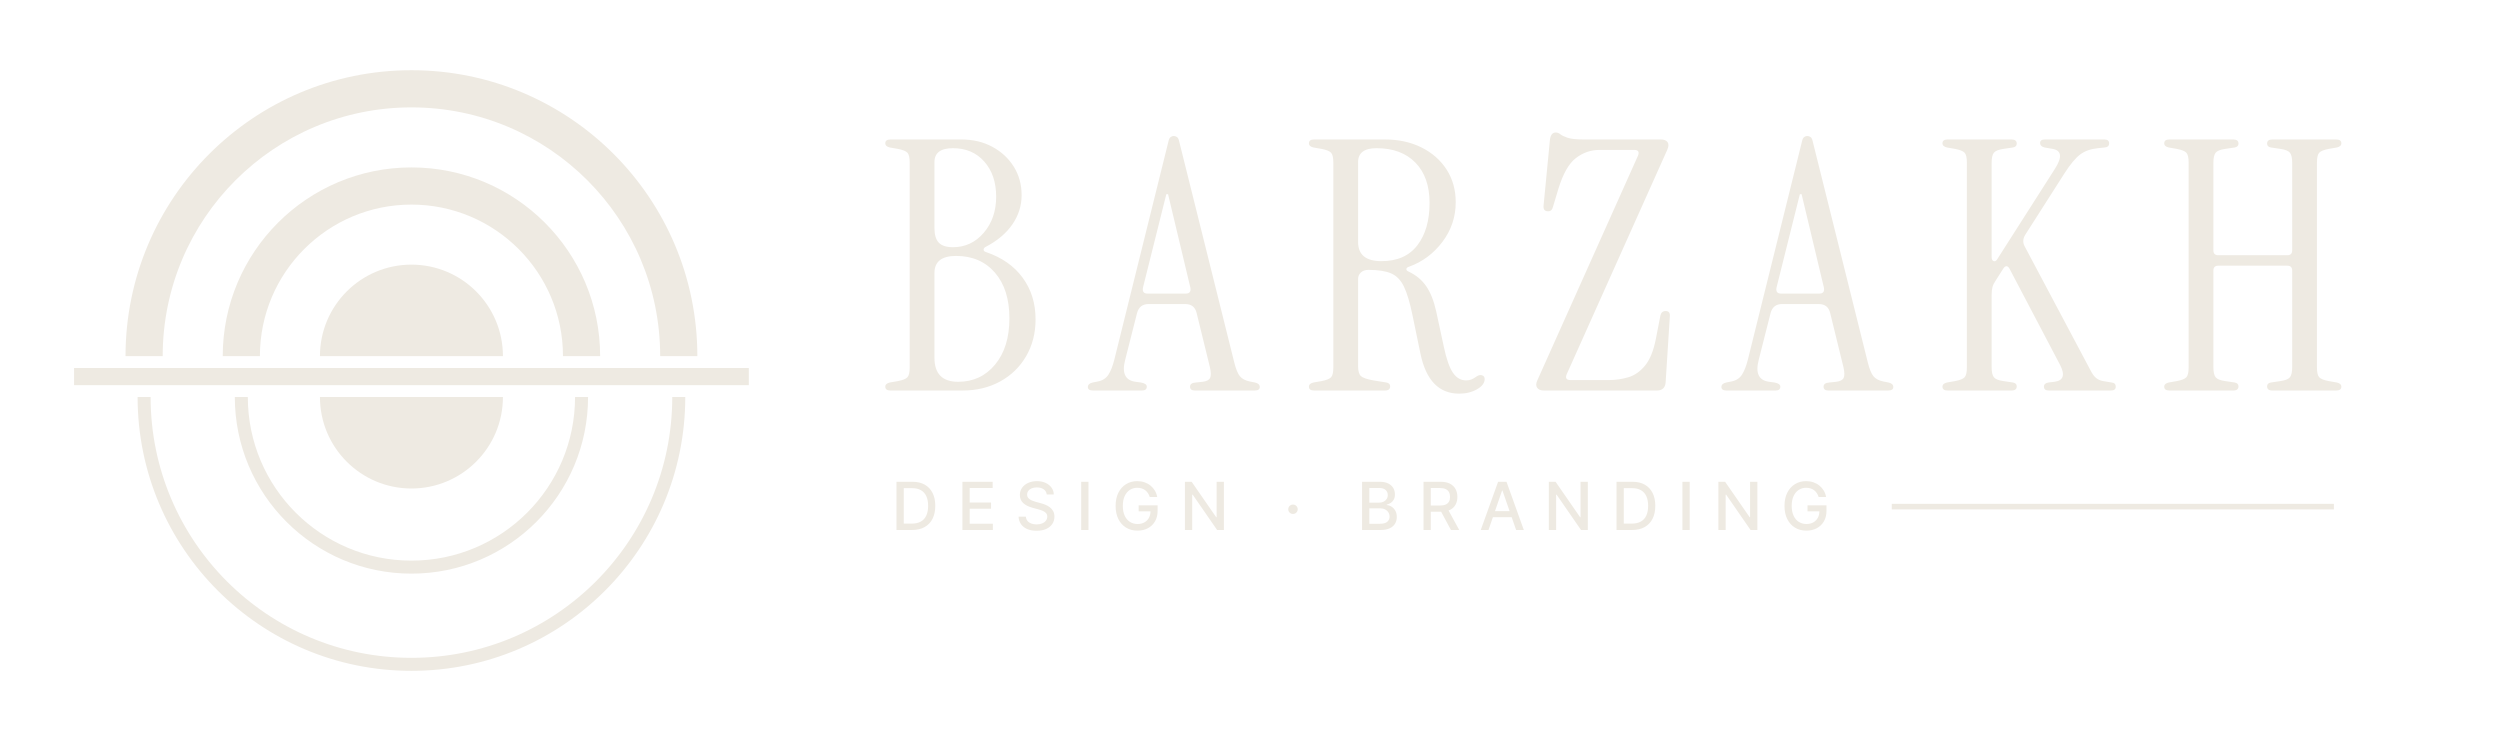
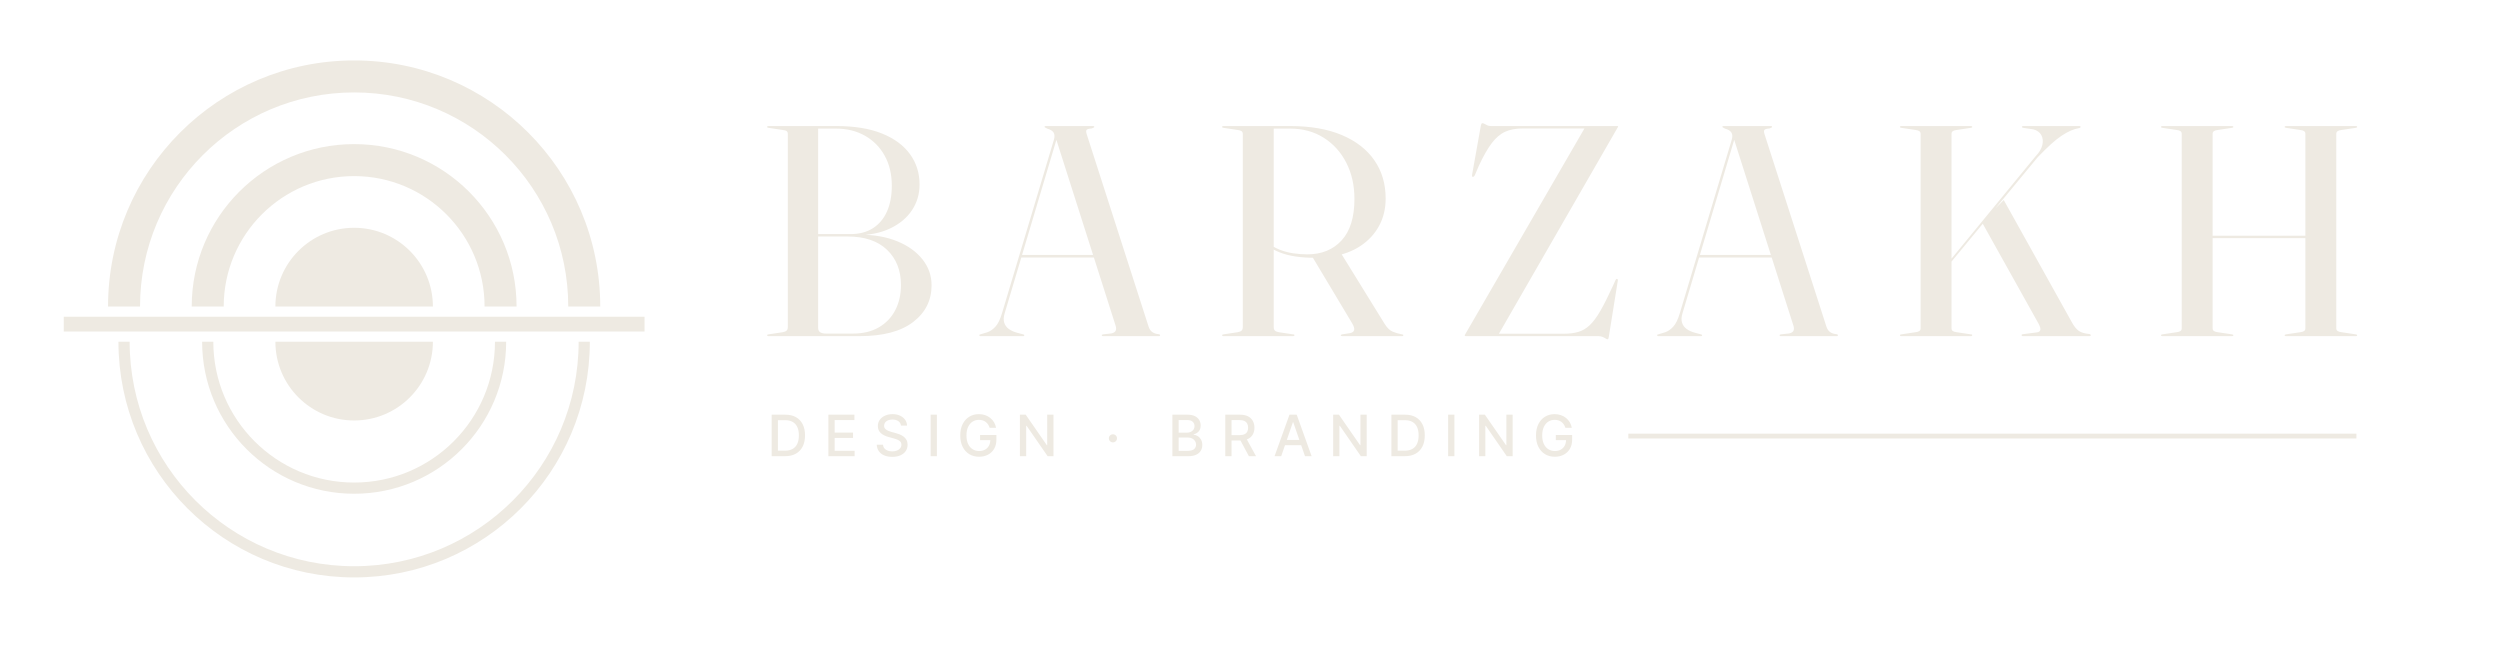
- <svg xmlns="http://www.w3.org/2000/svg" viewBox="0 0 717 216" width="717" height="216">
+ <svg xmlns="http://www.w3.org/2000/svg" viewBox="0 0 833 216" width="833" height="216">
  <path fill="#EEEAE2" d="M36,102.137 A82,82 0 0 1 200,102.137 L189.34,102.137 A71.34,71.34 0 0 0 46.66,102.137 Z" />
  <path fill="#EEEAE2" d="M63.88,102.137 A54.12,54.12 0 0 1 172.12,102.137 L161.46,102.137 A43.46,43.46 0 0 0 74.54,102.137 Z" />
  <path fill="none" stroke="#EEEAE2" stroke-width="3.731" d="M41.33,113.863 A76.67,76.67 0 0 0 194.67,113.863" />
  <path fill="none" stroke="#EEEAE2" stroke-width="3.731" d="M69.21,113.863 A48.79,48.79 0 0 0 166.79,113.863" />
  <path fill="#EEEAE2" d="M91.76,102.137 A26.24,26.24 0 0 1 144.24,102.137 Z" />
  <path fill="#EEEAE2" d="M91.76,113.863 A26.24,26.24 0 0 0 144.24,113.863 Z" />
  <rect fill="#EEEAE2" x="21.24" y="105.538" width="193.52" height="4.925" />
  <g transform="translate(252,112)">
-     <path fill="#EEEAE2" d="M3.4 0.0Q1.9 0.0 1.9 -1.1Q1.9 -2.0 3.2 -2.3L5.5 -2.7Q7.6 -3.1 8.25 -3.8Q8.9 -4.5 8.9 -6.6V-65.4Q8.9 -67.5 8.25 -68.2Q7.6 -68.9 5.5 -69.3L3.2 -69.7Q1.9 -70.0 1.9 -70.9Q1.9 -72.0 3.4 -72.0H23.7Q28.7 -72.0 32.6 -69.9Q36.5 -67.8 38.75 -64.2Q41.0 -60.6 41.0 -56.0Q41.0 -51.5 38.35 -47.65Q35.7 -43.8 30.7 -41.2Q30.1 -40.9 30.1 -40.4Q30.1 -39.9 30.8 -39.7Q37.6 -37.4 41.3 -32.35Q45.0 -27.3 45.0 -20.4Q45.0 -14.5 42.3 -9.85Q39.6 -5.2 34.85 -2.6Q30.1 0.0 24.1 0.0ZM21.3 -41.1Q26.6 -41.1 30.15 -45.25Q33.7 -49.4 33.7 -55.6Q33.7 -61.8 30.3 -65.65Q26.9 -69.5 21.3 -69.5Q16.0 -69.5 16.0 -65.5V-46.6Q16.0 -43.7 17.25 -42.4Q18.5 -41.1 21.3 -41.1ZM22.8 -2.5Q29.3 -2.5 33.4 -7.45Q37.5 -12.4 37.5 -20.7Q37.5 -29.0 33.35 -33.8Q29.2 -38.6 22.2 -38.6Q16.0 -38.6 16.0 -33.7V-9.4Q16.0 -2.5 22.8 -2.5ZM61.5 0.0Q60 0.0 60 -1.0Q60 -2.0 61.4 -2.3L62.9 -2.6Q64.9 -3.0 65.9 -4.55Q66.9 -6.1 67.6 -8.9L83.1 -71.4Q83.3 -72.4 83.75 -72.7Q84.2 -73.0 84.6 -73.0Q85.1 -73.0 85.55 -72.7Q86.0 -72.4 86.2 -71.4L102.0 -8.0Q102.7 -5.2 103.6 -4.1Q104.5 -3.0 106.4 -2.6L107.9 -2.3Q109.3 -2.0 109.3 -1.0Q109.3 0.0 107.8 0.0H90.7Q89.3 0.0 89.3 -1.1Q89.3 -2.2 91.0 -2.3L92.9 -2.5Q94.6 -2.7 95.05 -3.6Q95.5 -4.5 95.0 -6.7L91.2 -22.2Q90.6 -24.8 87.9 -24.8H77.4Q74.8 -24.8 74.1 -22.2L70.7 -8.8Q69.2 -3.1 73.7 -2.5L75.2 -2.3Q76.9 -2.0 76.9 -1.1Q76.9 0.0 75.5 0.0ZM77.1 -27.8H88.1Q89.7 -27.8 89.4 -29.5L83.0 -56.3H82.5L75.8 -29.5Q75.5 -27.8 77.1 -27.8ZM166.5 0.9Q157.8 0.9 155.4 -10.5L153.1 -21.6Q152.0 -27.0 150.65 -29.8Q149.3 -32.6 146.95 -33.6Q144.6 -34.6 140.5 -34.6Q139.1 -34.6 138.3 -33.85Q137.5 -33.1 137.5 -32.0V-7.0Q137.5 -4.9 138.3 -4.15Q139.1 -3.4 141.9 -2.9L145.6 -2.3Q146.7 -2.1 146.7 -1.2Q146.7 0.0 145.2 0.0H124.9Q123.4 0.0 123.4 -1.1Q123.4 -2.0 124.7 -2.3L127.0 -2.7Q129.1 -3.1 129.75 -3.8Q130.4 -4.5 130.4 -6.6V-65.4Q130.4 -67.5 129.75 -68.2Q129.1 -68.9 127.0 -69.3L124.7 -69.7Q123.4 -70.0 123.4 -70.9Q123.4 -72.0 124.9 -72.0H145.2Q151.1 -72.0 155.7 -69.7Q160.3 -67.4 162.9 -63.35Q165.5 -59.3 165.5 -54.0Q165.5 -47.7 161.7 -42.65Q157.9 -37.6 152.1 -35.5Q151.4 -35.3 151.35 -34.85Q151.3 -34.4 152.0 -34.1Q155.2 -32.6 157.05 -29.9Q158.9 -27.2 159.9 -22.7L162.1 -12.5Q163.2 -7.3 164.7 -5.1Q166.2 -2.9 168.5 -2.9Q169.3 -2.9 169.95 -3.15Q170.6 -3.4 171.6 -4.1Q172.4 -4.6 173.1 -4.35Q173.8 -4.1 173.8 -3.3Q173.8 -1.6 171.6 -0.35Q169.4 0.9 166.5 0.9ZM144.2 -37.1Q151.0 -37.1 154.5 -41.65Q158.0 -46.2 158.0 -53.8Q158.0 -61.2 153.95 -65.35Q149.9 -69.5 142.8 -69.5Q137.5 -69.5 137.5 -65.5V-42.6Q137.5 -37.1 144.2 -37.1ZM190.8 0.0Q189.4 0.0 188.85 -0.8Q188.3 -1.6 188.9 -2.9L217.8 -67.4Q218.4 -69.0 216.7 -69.0H206.7Q203.0 -69.0 199.95 -66.65Q196.9 -64.3 194.9 -57.7L193.4 -52.7Q193.1 -51.4 192.0 -51.4Q190.5 -51.4 190.7 -53.1L192.5 -71.7Q192.7 -74.0 194.2 -74.0Q194.9 -74.0 195.5 -73.5Q196.1 -73.0 197.55 -72.5Q199.0 -72.0 202.2 -72.0H224.3Q225.7 -72.0 226.25 -71.25Q226.8 -70.5 226.2 -69.1L197.3 -4.6Q196.7 -3.0 198.4 -3.0H209.5Q212.3 -3.0 215.0 -3.8Q217.7 -4.6 219.8 -7.15Q221.9 -9.7 222.9 -14.8L224.2 -21.5Q224.5 -22.8 225.7 -22.8Q227.1 -22.8 226.9 -21.1L225.7 -2.3Q225.5 0.0 223.2 0.0ZM243.2 0.0Q241.7 0.0 241.7 -1.0Q241.7 -2.0 243.1 -2.3L244.6 -2.6Q246.6 -3.0 247.6 -4.55Q248.6 -6.1 249.3 -8.9L264.8 -71.4Q265.0 -72.4 265.45 -72.7Q265.9 -73.0 266.3 -73.0Q266.8 -73.0 267.25 -72.7Q267.7 -72.4 267.9 -71.4L283.7 -8.0Q284.4 -5.2 285.3 -4.1Q286.2 -3.0 288.1 -2.6L289.6 -2.3Q291.0 -2.0 291.0 -1.0Q291.0 0.0 289.5 0.0H272.4Q271.0 0.0 271.0 -1.1Q271.0 -2.2 272.7 -2.3L274.6 -2.5Q276.3 -2.7 276.75 -3.6Q277.2 -4.5 276.7 -6.7L272.9 -22.2Q272.3 -24.8 269.6 -24.8H259.1Q256.5 -24.8 255.8 -22.2L252.4 -8.8Q250.9 -3.1 255.4 -2.5L256.9 -2.3Q258.6 -2.0 258.6 -1.1Q258.6 0.0 257.2 0.0ZM258.8 -27.8H269.8Q271.4 -27.8 271.1 -29.5L264.7 -56.3H264.2L257.5 -29.5Q257.2 -27.8 258.8 -27.8ZM306.6 0.0Q305.1 0.0 305.1 -1.1Q305.1 -2.0 306.4 -2.3L308.7 -2.7Q310.8 -3.1 311.45 -3.8Q312.1 -4.5 312.1 -6.6V-65.4Q312.1 -67.5 311.45 -68.2Q310.8 -68.9 308.7 -69.3L306.4 -69.7Q305.1 -70.0 305.1 -70.9Q305.1 -72.0 306.6 -72.0H324.9Q326.4 -72.0 326.4 -70.8Q326.4 -69.9 325.3 -69.7L322.6 -69.3Q320.5 -69.0 319.85 -68.2Q319.2 -67.4 319.2 -65.3V-38.3Q319.2 -37.3 319.8 -37.1Q320.4 -36.9 320.9 -37.8L337.3 -63.5Q340.6 -68.6 336.7 -69.3L334.4 -69.7Q333.1 -70.0 333.1 -71.0Q333.1 -72.0 334.5 -72.0H351.5Q352.9 -72.0 352.9 -70.9Q352.9 -69.8 351.6 -69.7L349.7 -69.5Q346.6 -69.2 344.6 -67.7Q342.6 -66.2 340.1 -62.3L328.8 -44.6Q327.8 -42.9 328.7 -41.3L347.5 -5.9Q348.3 -4.3 349.15 -3.6Q350.0 -2.9 351.2 -2.7L353.6 -2.3Q354.8 -2.2 354.8 -1.1Q354.8 0.0 353.4 0.0H335.6Q334.2 0.0 334.2 -1.1Q334.2 -2.1 335.5 -2.3L337.2 -2.5Q341.1 -3.0 338.8 -7.4L324.4 -34.8Q324.0 -35.6 323.5 -35.65Q323.0 -35.7 322.5 -34.9L320.4 -31.6Q319.7 -30.6 319.45 -29.7Q319.2 -28.8 319.2 -27.4V-6.7Q319.2 -4.6 319.85 -3.8Q320.5 -3.0 322.6 -2.7L325.3 -2.3Q326.4 -2.1 326.4 -1.2Q326.4 0.0 324.9 0.0ZM370.2 0.0Q368.7 0.0 368.7 -1.1Q368.7 -2.0 370.0 -2.3L372.3 -2.7Q374.4 -3.1 375.05 -3.8Q375.7 -4.5 375.7 -6.6V-65.4Q375.7 -67.5 375.05 -68.2Q374.4 -68.9 372.3 -69.3L370.0 -69.7Q368.7 -70.0 368.7 -70.9Q368.7 -72.0 370.2 -72.0H388.5Q390.0 -72.0 390.0 -70.8Q390.0 -69.9 388.9 -69.7L386.2 -69.3Q384.1 -69.0 383.45 -68.2Q382.8 -67.4 382.8 -65.3V-40.2Q382.8 -38.8 384.2 -38.8H404.0Q405.4 -38.8 405.4 -40.2V-65.3Q405.4 -67.4 404.75 -68.2Q404.1 -69.0 402.0 -69.3L399.3 -69.7Q398.2 -69.9 398.2 -70.8Q398.2 -72.0 399.7 -72.0H418.0Q419.5 -72.0 419.5 -70.9Q419.5 -70.0 418.2 -69.7L415.9 -69.3Q413.8 -68.9 413.15 -68.2Q412.5 -67.5 412.5 -65.4V-6.6Q412.5 -4.5 413.15 -3.8Q413.8 -3.1 415.9 -2.7L418.2 -2.3Q419.5 -2.0 419.5 -1.1Q419.5 0.0 418.0 0.0H399.7Q398.2 0.0 398.2 -1.2Q398.2 -2.1 399.3 -2.3L402.0 -2.7Q404.1 -3.0 404.75 -3.8Q405.4 -4.6 405.4 -6.7V-34.4Q405.4 -35.8 404.0 -35.8H384.2Q382.8 -35.8 382.8 -34.4V-6.7Q382.8 -4.6 383.45 -3.8Q384.1 -3.0 386.2 -2.7L388.9 -2.3Q390.0 -2.1 390.0 -1.2Q390.0 0.0 388.5 0.0Z" />
+     <path fill="#EEEAE2" d="M58.4 -16.95Q58.4 -9.4 52.25 -4.7Q46.1 0.0 34.45 0.0H4.0Q3.8 0.0 3.7 -0.1Q3.6 -0.2 3.6 -0.3Q3.6 -0.55 4.1 -0.6L8.75 -1.3Q9.65 -1.45 10.075 -1.825Q10.5 -2.2 10.5 -3.05V-67.4Q10.5 -68.0 10.125 -68.3Q9.75 -68.6 8.75 -68.7L4.1 -69.4Q3.6 -69.45 3.6 -69.7Q3.6 -69.85 3.7 -69.925Q3.8 -70.0 4.0 -70.0H26.7Q35.7 -70.0 41.85 -67.525Q48.0 -65.05 51.2 -60.65Q54.4 -56.25 54.4 -50.5Q54.4 -45.75 51.85 -41.925Q49.3 -38.1 44.525 -35.85Q39.75 -33.6 33.0 -33.6L34.55 -33.8Q41.6 -33.8 46.975 -31.6Q52.35 -29.4 55.375 -25.575Q58.4 -21.75 58.4 -16.95ZM30.4 -33.2H19.3V-34.0H31.35Q35.8 -34.0 38.875 -35.975Q41.95 -37.95 43.55 -41.55Q45.15 -45.15 45.15 -50.1Q45.15 -55.8 42.8 -60.075Q40.45 -64.35 36.25 -66.75Q32.05 -69.15 26.55 -69.15H20.6V-2.8Q20.6 -1.75 21.275 -1.3Q21.95 -0.85 23.25 -0.85H32.2Q37.25 -0.85 40.825 -2.925Q44.4 -5.0 46.3 -8.65Q48.2 -12.3 48.2 -17.05Q48.2 -24.3 43.575 -28.75Q38.95 -33.2 30.4 -33.2ZM88.05 -27.05H114.2L114.35 -26.2H87.8ZM89.3 -0.3Q89.3 -0.2 89.225 -0.1Q89.15 0.0 89.0 0.0H74.65Q74.5 0.0 74.4 -0.1Q74.3 -0.2 74.3 -0.3Q74.3 -0.45 74.425 -0.525Q74.55 -0.6 74.7 -0.6L77.0 -1.3Q78.35 -1.75 79.65 -3.125Q80.95 -4.5 81.9 -7.75L99.15 -65.4Q99.6 -66.9 99.075 -67.8Q98.55 -68.7 96.9 -69.15Q96.5 -69.4 96.275 -69.5Q96.05 -69.6 96.05 -69.7Q96.05 -69.9 96.15 -69.95Q96.25 -70.0 96.45 -70.0H112.2Q112.4 -70.0 112.5 -69.95Q112.6 -69.9 112.6 -69.7Q112.6 -69.6 112.4 -69.475Q112.2 -69.35 111.75 -69.2Q110.3 -69.1 110.025 -68.675Q109.75 -68.25 110.15 -67.1L130.7 -3.2Q131.1 -1.95 131.95 -1.35Q132.8 -0.75 134.1 -0.65Q134.35 -0.6 134.45 -0.525Q134.55 -0.45 134.55 -0.3Q134.55 -0.2 134.475 -0.1Q134.4 0.0 134.2 0.0H115.45Q115.3 0.0 115.2 -0.1Q115.1 -0.2 115.1 -0.3Q115.1 -0.45 115.25 -0.5Q115.4 -0.55 115.6 -0.6L118.3 -0.9Q119.45 -1.15 119.75 -1.825Q120.05 -2.5 119.7 -3.55L99.75 -66.15L100.75 -67.95L82.75 -7.6Q82.2 -5.8 82.6 -4.5Q83.0 -3.2 84.15 -2.375Q85.3 -1.55 87.0 -1.1L88.9 -0.6Q89.1 -0.55 89.2 -0.475Q89.3 -0.4 89.3 -0.3ZM209.7 -45.85Q209.7 -40.75 207.5 -36.725Q205.3 -32.7 201.35 -30.075Q197.4 -27.45 192.0 -26.55Q191.1 -26.4 190.125 -26.275Q189.15 -26.15 188.175 -26.125Q187.2 -26.1 186.15 -26.1Q182.6 -26.1 179.625 -26.55Q176.65 -27.0 174.275 -27.95Q171.9 -28.9 170.05 -30.4L170.5 -31.05Q172.25 -29.65 174.4 -28.8Q176.55 -27.95 178.9 -27.6Q181.25 -27.25 183.6 -27.25Q190.75 -27.25 195.025 -31.9Q199.3 -36.55 199.3 -45.7Q199.3 -52.5 196.575 -57.8Q193.85 -63.1 189.025 -66.125Q184.2 -69.15 177.95 -69.15H172.4V-3.05Q172.4 -2.2 172.825 -1.825Q173.25 -1.45 174.15 -1.3L178.8 -0.6Q179.1 -0.6 179.2 -0.525Q179.3 -0.45 179.3 -0.3Q179.3 0.0 178.9 0.0H155.6Q155.4 0.0 155.3 -0.1Q155.2 -0.2 155.2 -0.3Q155.2 -0.55 155.7 -0.6L160.35 -1.3Q161.25 -1.45 161.675 -1.825Q162.1 -2.2 162.1 -3.05V-67.4Q162.1 -68.0 161.675 -68.3Q161.25 -68.6 160.35 -68.7L155.7 -69.4Q155.2 -69.45 155.2 -69.7Q155.2 -69.85 155.3 -69.925Q155.4 -70.0 155.6 -70.0H177.9Q188.0 -70.0 195.1 -67.0Q202.2 -64.0 205.95 -58.575Q209.7 -53.15 209.7 -45.85ZM185.05 -26.8 194.65 -27.9 209.35 -4.1Q210.6 -2.1 212.025 -1.5Q213.45 -0.9 215.1 -0.6Q215.4 -0.55 215.5 -0.5Q215.6 -0.45 215.6 -0.3Q215.6 -0.2 215.5 -0.1Q215.4 0.0 215.2 0.0H195.2Q194.75 0.0 194.75 -0.3Q194.75 -0.45 194.875 -0.475Q195.0 -0.5 195.25 -0.6L197.85 -1.0Q199.0 -1.25 199.2 -2.025Q199.4 -2.8 198.55 -4.25ZM287.05 -69.6 247.15 -0.3 246.85 -0.8H269.0Q271.8 -0.8 273.875 -1.4Q275.95 -2.0 277.7 -3.65Q279.45 -5.3 281.275 -8.475Q283.1 -11.65 285.45 -16.8L286.3 -18.7Q286.4 -18.9 286.525 -19.0Q286.65 -19.1 286.8 -19.05Q287.0 -19.0 287.05 -18.85Q287.1 -18.7 287.05 -18.45L284.05 0.25Q284.0 0.65 283.9 0.85Q283.8 1.05 283.6 1.05Q283.4 1.05 282.975 0.775Q282.55 0.5 281.95 0.25Q281.35 0.0 280.6 0.0H236.35Q236.2 0.0 236.125 -0.075Q236.05 -0.15 236.05 -0.25Q236.05 -0.35 236.1 -0.45Q236.15 -0.55 236.2 -0.6L276.2 -69.65L276.35 -69.2H255.35Q251.95 -69.2 249.525 -68.1Q247.1 -67.0 245.05 -64.3Q243.0 -61.6 240.75 -56.75L239.4 -53.6Q239.2 -53.25 239.025 -53.15Q238.85 -53.05 238.65 -53.1Q238.5 -53.15 238.475 -53.325Q238.45 -53.5 238.5 -53.8L241.45 -70.3Q241.55 -70.65 241.65 -70.8Q241.75 -70.95 241.95 -70.95Q242.25 -70.95 242.625 -70.725Q243.0 -70.5 243.55 -70.25Q244.1 -70.0 244.75 -70.0H286.95Q287.05 -70.0 287.1 -69.975Q287.15 -69.95 287.15 -69.85Q287.15 -69.8 287.15 -69.75Q287.15 -69.7 287.05 -69.6ZM313.9 -27.05H340.05L340.2 -26.2H313.65ZM315.15 -0.3Q315.15 -0.2 315.075 -0.1Q315 0.0 314.85 0.0H300.5Q300.35 0.0 300.25 -0.1Q300.15 -0.2 300.15 -0.3Q300.15 -0.45 300.275 -0.525Q300.4 -0.6 300.55 -0.6L302.85 -1.3Q304.2 -1.75 305.5 -3.125Q306.8 -4.5 307.75 -7.75L325 -65.4Q325.45 -66.9 324.925 -67.8Q324.4 -68.7 322.75 -69.15Q322.35 -69.4 322.125 -69.5Q321.9 -69.6 321.9 -69.7Q321.9 -69.9 322.0 -69.95Q322.1 -70.0 322.3 -70.0H338.05Q338.25 -70.0 338.35 -69.95Q338.45 -69.9 338.45 -69.7Q338.45 -69.6 338.25 -69.475Q338.05 -69.35 337.6 -69.2Q336.15 -69.1 335.875 -68.675Q335.6 -68.25 336 -67.1L356.55 -3.2Q356.95 -1.95 357.8 -1.35Q358.65 -0.75 359.95 -0.65Q360.2 -0.6 360.3 -0.525Q360.4 -0.45 360.4 -0.3Q360.4 -0.2 360.325 -0.1Q360.25 0.0 360.05 0.0H341.3Q341.15 0.0 341.05 -0.1Q340.95 -0.2 340.95 -0.3Q340.95 -0.45 341.1 -0.5Q341.25 -0.55 341.45 -0.6L344.15 -0.9Q345.3 -1.15 345.6 -1.825Q345.9 -2.5 345.55 -3.55L325.6 -66.15L326.6 -67.95L308.6 -7.6Q308.05 -5.8 308.45 -4.5Q308.85 -3.2 310.0 -2.375Q311.15 -1.55 312.85 -1.1L314.75 -0.6Q314.95 -0.55 315.05 -0.475Q315.15 -0.4 315.15 -0.3ZM395.85 -22.9 426.15 -59.8Q428.05 -61.75 428.5 -63.65Q428.95 -65.55 428.175 -66.975Q427.4 -68.4 425.5 -68.9L422.15 -69.4Q421.9 -69.45 421.8 -69.525Q421.7 -69.6 421.7 -69.75Q421.7 -69.85 421.825 -69.925Q421.95 -70.0 422.05 -70.0H440.95Q441.1 -70.0 441.175 -69.925Q441.25 -69.85 441.25 -69.75Q441.25 -69.6 441.15 -69.5Q441.05 -69.4 440.9 -69.35Q439.4 -69.1 437.975 -68.475Q436.55 -67.85 434.925 -66.775Q433.3 -65.7 431.375 -63.95Q429.45 -62.2 426.95 -59.6L396.15 -22.3ZM408.35 -38.0 415.65 -45.35 438.3 -4.7Q439.4 -2.65 440.625 -1.775Q441.85 -0.9 444.25 -0.7Q444.45 -0.65 444.55 -0.55Q444.65 -0.45 444.65 -0.35Q444.65 -0.15 444.55 -0.075Q444.45 0.0 444.2 0.0H421.95Q421.8 0.0 421.7 -0.075Q421.6 -0.15 421.6 -0.35Q421.6 -0.5 421.725 -0.575Q421.85 -0.65 422.05 -0.65L426.7 -1.25Q427.6 -1.35 427.825 -2.0Q428.05 -2.65 427.25 -4.15ZM398.25 -2.6Q398.25 -2.0 398.675 -1.7Q399.1 -1.4 400 -1.3L404.65 -0.6Q404.95 -0.6 405.05 -0.525Q405.15 -0.45 405.15 -0.3Q405.15 -0.2 405.05 -0.1Q404.95 0.0 404.75 0.0H381.45Q381.25 0.0 381.15 -0.1Q381.05 -0.2 381.05 -0.3Q381.05 -0.55 381.55 -0.6L386.2 -1.3Q387.1 -1.4 387.525 -1.7Q387.95 -2.0 387.95 -2.6V-67.4Q387.95 -68.0 387.525 -68.3Q387.1 -68.6 386.2 -68.7L381.55 -69.4Q381.05 -69.45 381.05 -69.7Q381.05 -69.85 381.15 -69.925Q381.25 -70.0 381.45 -70.0H404.75Q404.95 -70.0 405.05 -69.925Q405.15 -69.85 405.15 -69.7Q405.15 -69.45 404.65 -69.4L400 -68.7Q399.1 -68.6 398.675 -68.3Q398.25 -68.0 398.25 -67.4ZM480.55 -33.45H520.35V-32.65H480.55ZM485.25 -2.6Q485.25 -2.0 485.675 -1.7Q486.1 -1.4 487.0 -1.3L491.65 -0.6Q492.15 -0.55 492.15 -0.3Q492.15 -0.15 492.05 -0.075Q491.95 0.0 491.75 0.0H468.45Q468.25 0.0 468.15 -0.075Q468.05 -0.15 468.05 -0.3Q468.05 -0.55 468.55 -0.6L473.2 -1.3Q474.1 -1.4 474.525 -1.7Q474.95 -2.0 474.95 -2.6V-67.4Q474.95 -68.0 474.525 -68.3Q474.1 -68.6 473.2 -68.7L468.55 -69.4Q468.05 -69.45 468.05 -69.7Q468.05 -69.85 468.15 -69.925Q468.25 -70.0 468.45 -70.0H491.75Q491.95 -70.0 492.05 -69.925Q492.15 -69.85 492.15 -69.7Q492.15 -69.45 491.65 -69.4L487.0 -68.7Q486.1 -68.6 485.675 -68.3Q485.25 -68.0 485.25 -67.4ZM526.45 -2.6Q526.45 -2.0 526.9 -1.7Q527.35 -1.4 528.25 -1.3L532.9 -0.6Q533.4 -0.55 533.4 -0.3Q533.4 -0.15 533.3 -0.075Q533.2 0.0 532.95 0.0H509.65Q509.45 0.0 509.35 -0.075Q509.25 -0.15 509.25 -0.3Q509.25 -0.55 509.75 -0.6L514.4 -1.3Q515.3 -1.4 515.725 -1.7Q516.15 -2.0 516.15 -2.6V-67.4Q516.15 -68.0 515.725 -68.3Q515.3 -68.6 514.4 -68.7L509.75 -69.4Q509.25 -69.45 509.25 -69.7Q509.25 -69.85 509.35 -69.925Q509.45 -70.0 509.65 -70.0H532.95Q533.2 -70.0 533.3 -69.925Q533.4 -69.85 533.4 -69.7Q533.4 -69.45 532.9 -69.4L528.25 -68.7Q527.35 -68.6 526.9 -68.3Q526.45 -68.0 526.45 -67.4Z" />
  </g>
  <g transform="translate(256,152)">
    <path fill="#EEEAE2" d="M5.594 0.0H2.18V-1.828H5.474Q7.051 -1.828 8.099 -2.417Q9.147 -3.006 9.667 -4.152Q10.187 -5.297 10.187 -6.93Q10.187 -8.554 9.672 -9.686Q9.157 -10.817 8.136 -11.406Q7.116 -11.996 5.604 -11.996H2.106V-13.823H5.733Q7.765 -13.823 9.222 -12.998Q10.678 -12.172 11.458 -10.627Q12.237 -9.083 12.237 -6.93Q12.237 -4.769 11.453 -3.219Q10.669 -1.67 9.185 -0.835Q7.7 0.0 5.594 0.0ZM3.201 -13.823V0.0H1.113V-13.823ZM20.018 0.0V-13.823H28.692V-12.033H22.105V-7.867H28.229V-6.086H22.105V-1.791H28.757V0.0ZM41.298 0.223Q39.749 0.223 38.612 -0.264Q37.476 -0.751 36.835 -1.661Q36.195 -2.57 36.121 -3.822H38.218Q38.283 -3.071 38.705 -2.574Q39.127 -2.078 39.804 -1.837Q40.481 -1.596 41.289 -1.596Q42.17 -1.596 42.866 -1.874Q43.562 -2.152 43.956 -2.658Q44.35 -3.164 44.35 -3.841Q44.35 -4.453 44.002 -4.843Q43.654 -5.232 43.061 -5.488Q42.467 -5.743 41.725 -5.938L40.101 -6.383Q38.431 -6.828 37.466 -7.714Q36.501 -8.6 36.501 -10.038Q36.501 -11.235 37.146 -12.125Q37.791 -13.016 38.9 -13.512Q40.008 -14.009 41.391 -14.009Q42.801 -14.009 43.872 -13.512Q44.944 -13.016 45.57 -12.158Q46.196 -11.3 46.224 -10.196H44.202Q44.09 -11.151 43.316 -11.68Q42.541 -12.209 41.344 -12.209Q40.509 -12.209 39.883 -11.945Q39.257 -11.68 38.918 -11.216Q38.58 -10.752 38.58 -10.149Q38.58 -9.5 38.983 -9.092Q39.387 -8.684 39.967 -8.447Q40.546 -8.21 41.084 -8.062L42.43 -7.7Q43.088 -7.533 43.784 -7.255Q44.48 -6.977 45.078 -6.527Q45.677 -6.077 46.043 -5.413Q46.41 -4.75 46.41 -3.813Q46.41 -2.653 45.807 -1.74Q45.204 -0.826 44.062 -0.302Q42.921 0.223 41.298 0.223ZM56.176 -13.823V0.0H54.089V-13.823ZM70.248 0.186Q68.374 0.186 66.959 -0.677Q65.544 -1.54 64.751 -3.131Q63.958 -4.722 63.958 -6.902Q63.958 -9.11 64.76 -10.701Q65.562 -12.292 66.963 -13.151Q68.364 -14.009 70.155 -14.009Q71.268 -14.009 72.238 -13.679Q73.207 -13.35 73.963 -12.738Q74.719 -12.125 75.216 -11.295Q75.712 -10.465 75.888 -9.454H73.754Q73.56 -10.075 73.235 -10.562Q72.91 -11.049 72.456 -11.397Q72.001 -11.745 71.43 -11.926Q70.86 -12.107 70.164 -12.107Q68.995 -12.107 68.058 -11.509Q67.121 -10.91 66.574 -9.75Q66.026 -8.591 66.026 -6.912Q66.026 -5.232 66.574 -4.073Q67.121 -2.913 68.077 -2.315Q69.032 -1.716 70.248 -1.716Q71.37 -1.716 72.205 -2.176Q73.04 -2.635 73.504 -3.47Q73.968 -4.305 73.968 -5.446L74.515 -5.344H70.563V-7.069H76V-5.492Q76 -3.748 75.262 -2.477Q74.524 -1.206 73.221 -0.51Q71.917 0.186 70.248 0.186ZM95.016 -13.823V0.0H93.067L86.063 -10.131H85.924V0.0H83.836V-13.823H85.766L92.798 -3.674H92.928V-13.823ZM114.827 -4.602Q114.261 -4.602 113.867 -4.991Q113.473 -5.381 113.473 -5.947Q113.473 -6.513 113.867 -6.902Q114.261 -7.292 114.827 -7.292Q115.393 -7.292 115.787 -6.902Q116.182 -6.513 116.182 -5.947Q116.182 -5.381 115.787 -4.991Q115.393 -4.602 114.827 -4.602ZM134.639 0.0V-13.823H139.713Q141.179 -13.823 142.144 -13.341Q143.109 -12.858 143.587 -12.037Q144.064 -11.216 144.064 -10.196Q144.064 -9.333 143.744 -8.739Q143.424 -8.146 142.896 -7.793Q142.367 -7.44 141.727 -7.273V-7.144Q142.422 -7.106 143.081 -6.698Q143.74 -6.29 144.171 -5.543Q144.603 -4.796 144.603 -3.72Q144.603 -2.663 144.106 -1.823Q143.61 -0.983 142.58 -0.492Q141.55 0.0 139.936 0.0ZM136.726 -1.781H139.732Q141.235 -1.781 141.884 -2.366Q142.534 -2.95 142.534 -3.822Q142.534 -4.481 142.204 -5.024Q141.875 -5.566 141.263 -5.891Q140.65 -6.216 139.815 -6.216H136.726ZM136.726 -7.839H139.528Q140.224 -7.839 140.79 -8.108Q141.355 -8.377 141.685 -8.874Q142.014 -9.37 142.014 -10.029Q142.014 -10.882 141.416 -11.462Q140.817 -12.042 139.583 -12.042H136.726ZM152.263 0.0V-13.823H157.199Q158.804 -13.823 159.861 -13.271Q160.919 -12.719 161.448 -11.74Q161.977 -10.762 161.977 -9.481Q161.977 -8.22 161.448 -7.255Q160.919 -6.29 159.857 -5.761Q158.794 -5.232 157.18 -5.232H153.46V-7.014H156.985Q158.015 -7.014 158.651 -7.311Q159.286 -7.607 159.578 -8.155Q159.871 -8.702 159.871 -9.481Q159.871 -10.27 159.574 -10.841Q159.277 -11.411 158.641 -11.722Q158.006 -12.033 156.976 -12.033H154.351V0.0ZM160.13 0.0 156.781 -6.244H159.091L162.505 0.0ZM170.899 0.0H168.682L173.654 -13.823H176.066L181.03 0.0H178.822L174.907 -11.309H174.795ZM171.27 -5.409H178.441V-3.665H171.27ZM199.387 -13.823V0.0H197.439L190.435 -10.131H190.295V0.0H188.208V-13.823H190.138L197.17 -3.674H197.3V-13.823ZM212.095 0.0H208.681V-1.828H211.974Q213.551 -1.828 214.6 -2.417Q215.648 -3.006 216.167 -4.152Q216.687 -5.297 216.687 -6.93Q216.687 -8.554 216.172 -9.686Q215.657 -10.817 214.637 -11.406Q213.616 -11.996 212.104 -11.996H208.606V-13.823H212.234Q214.266 -13.823 215.722 -12.998Q217.179 -12.172 217.958 -10.627Q218.737 -9.083 218.737 -6.93Q218.737 -4.769 217.953 -3.219Q217.169 -1.67 215.685 -0.835Q214.201 0.0 212.095 0.0ZM209.701 -13.823V0.0H207.614V-13.823ZM228.606 -13.823V0.0H226.519V-13.823ZM248.012 -13.823V0.0H246.063L239.059 -10.131H238.92V0.0H236.833V-13.823H238.762L245.794 -3.674H245.924V-13.823ZM262.083 0.186Q260.209 0.186 258.794 -0.677Q257.379 -1.54 256.586 -3.131Q255.793 -4.722 255.793 -6.902Q255.793 -9.11 256.595 -10.701Q257.398 -12.292 258.799 -13.151Q260.2 -14.009 261.99 -14.009Q263.104 -14.009 264.073 -13.679Q265.042 -13.35 265.799 -12.738Q266.555 -12.125 267.051 -11.295Q267.547 -10.465 267.724 -9.454H265.59Q265.395 -10.075 265.07 -10.562Q264.746 -11.049 264.291 -11.397Q263.836 -11.745 263.266 -11.926Q262.695 -12.107 262 -12.107Q260.831 -12.107 259.894 -11.509Q258.957 -10.91 258.409 -9.75Q257.862 -8.591 257.862 -6.912Q257.862 -5.232 258.409 -4.073Q258.957 -2.913 259.912 -2.315Q260.868 -1.716 262.083 -1.716Q263.206 -1.716 264.041 -2.176Q264.875 -2.635 265.339 -3.47Q265.803 -4.305 265.803 -5.446L266.351 -5.344H262.398V-7.069H267.835V-5.492Q267.835 -3.748 267.097 -2.477Q266.36 -1.206 265.056 -0.51Q263.753 0.186 262.083 0.186Z" />
  </g>
-   <rect fill="#EEEAE2" x="542.559" y="144.5" width="126.8" height="1.6" />
+   <rect fill="#EEEAE2" x="542.559" y="144.5" width="242.6" height="1.6" />
</svg>
